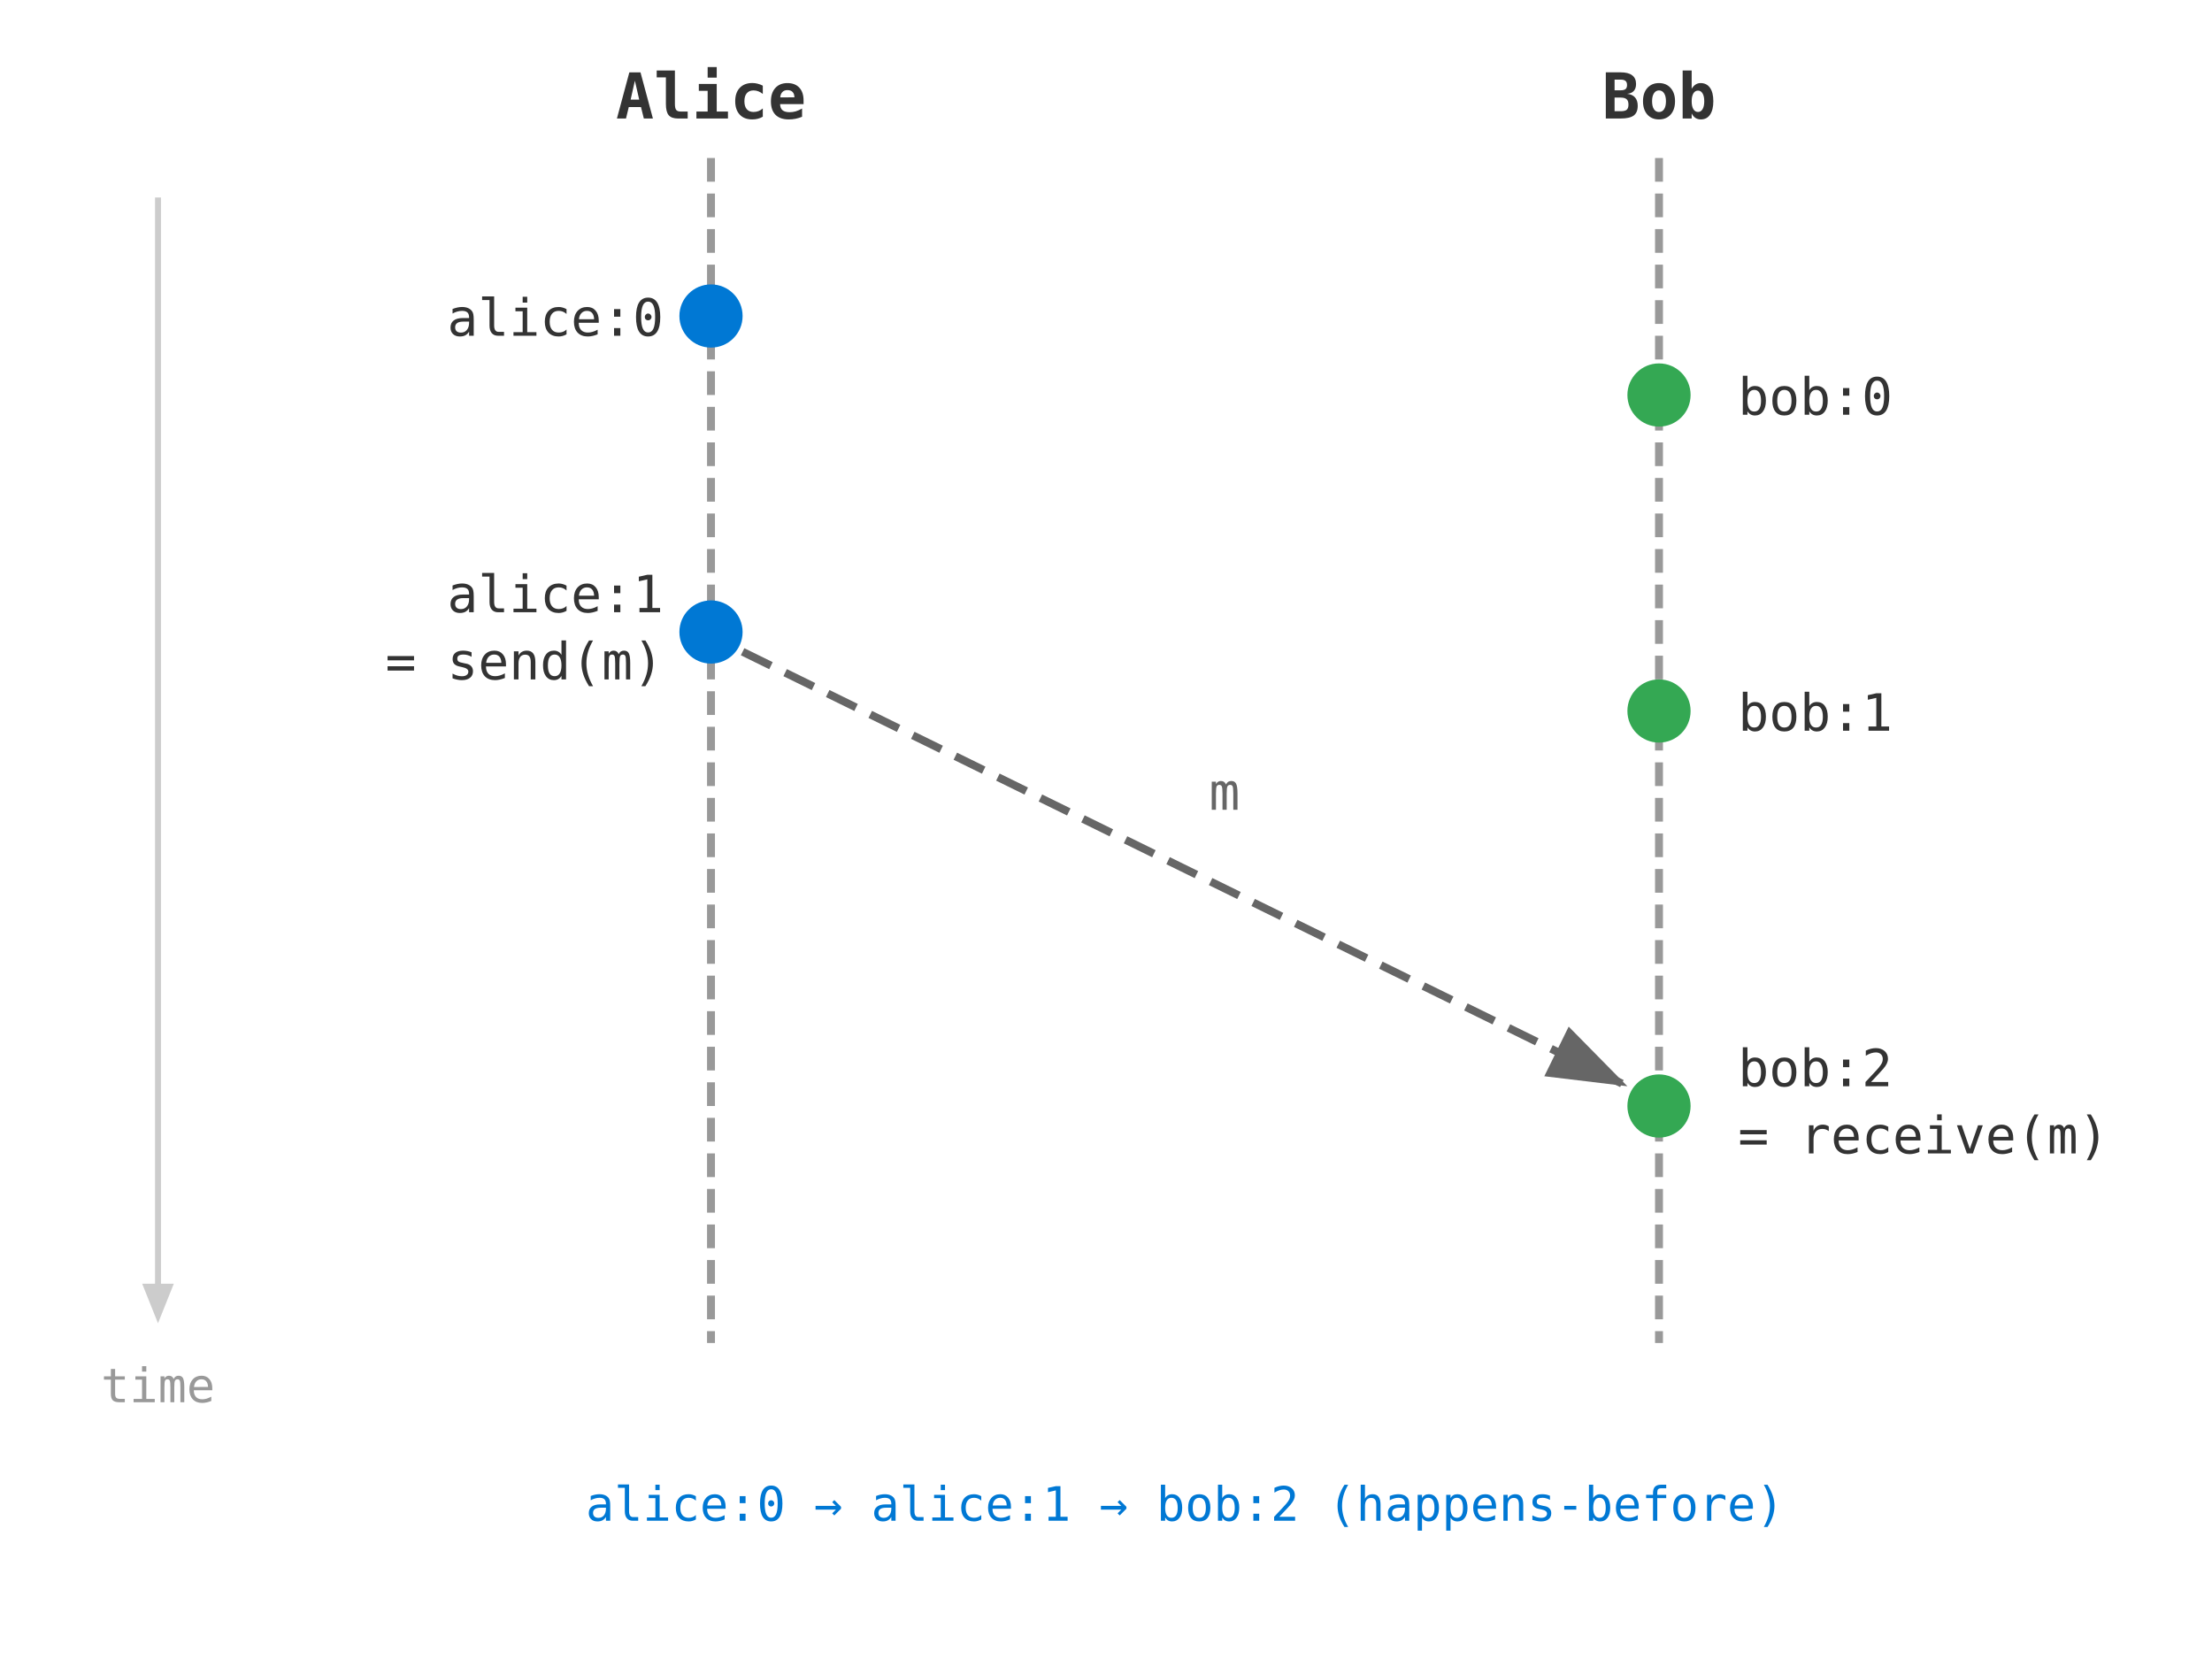
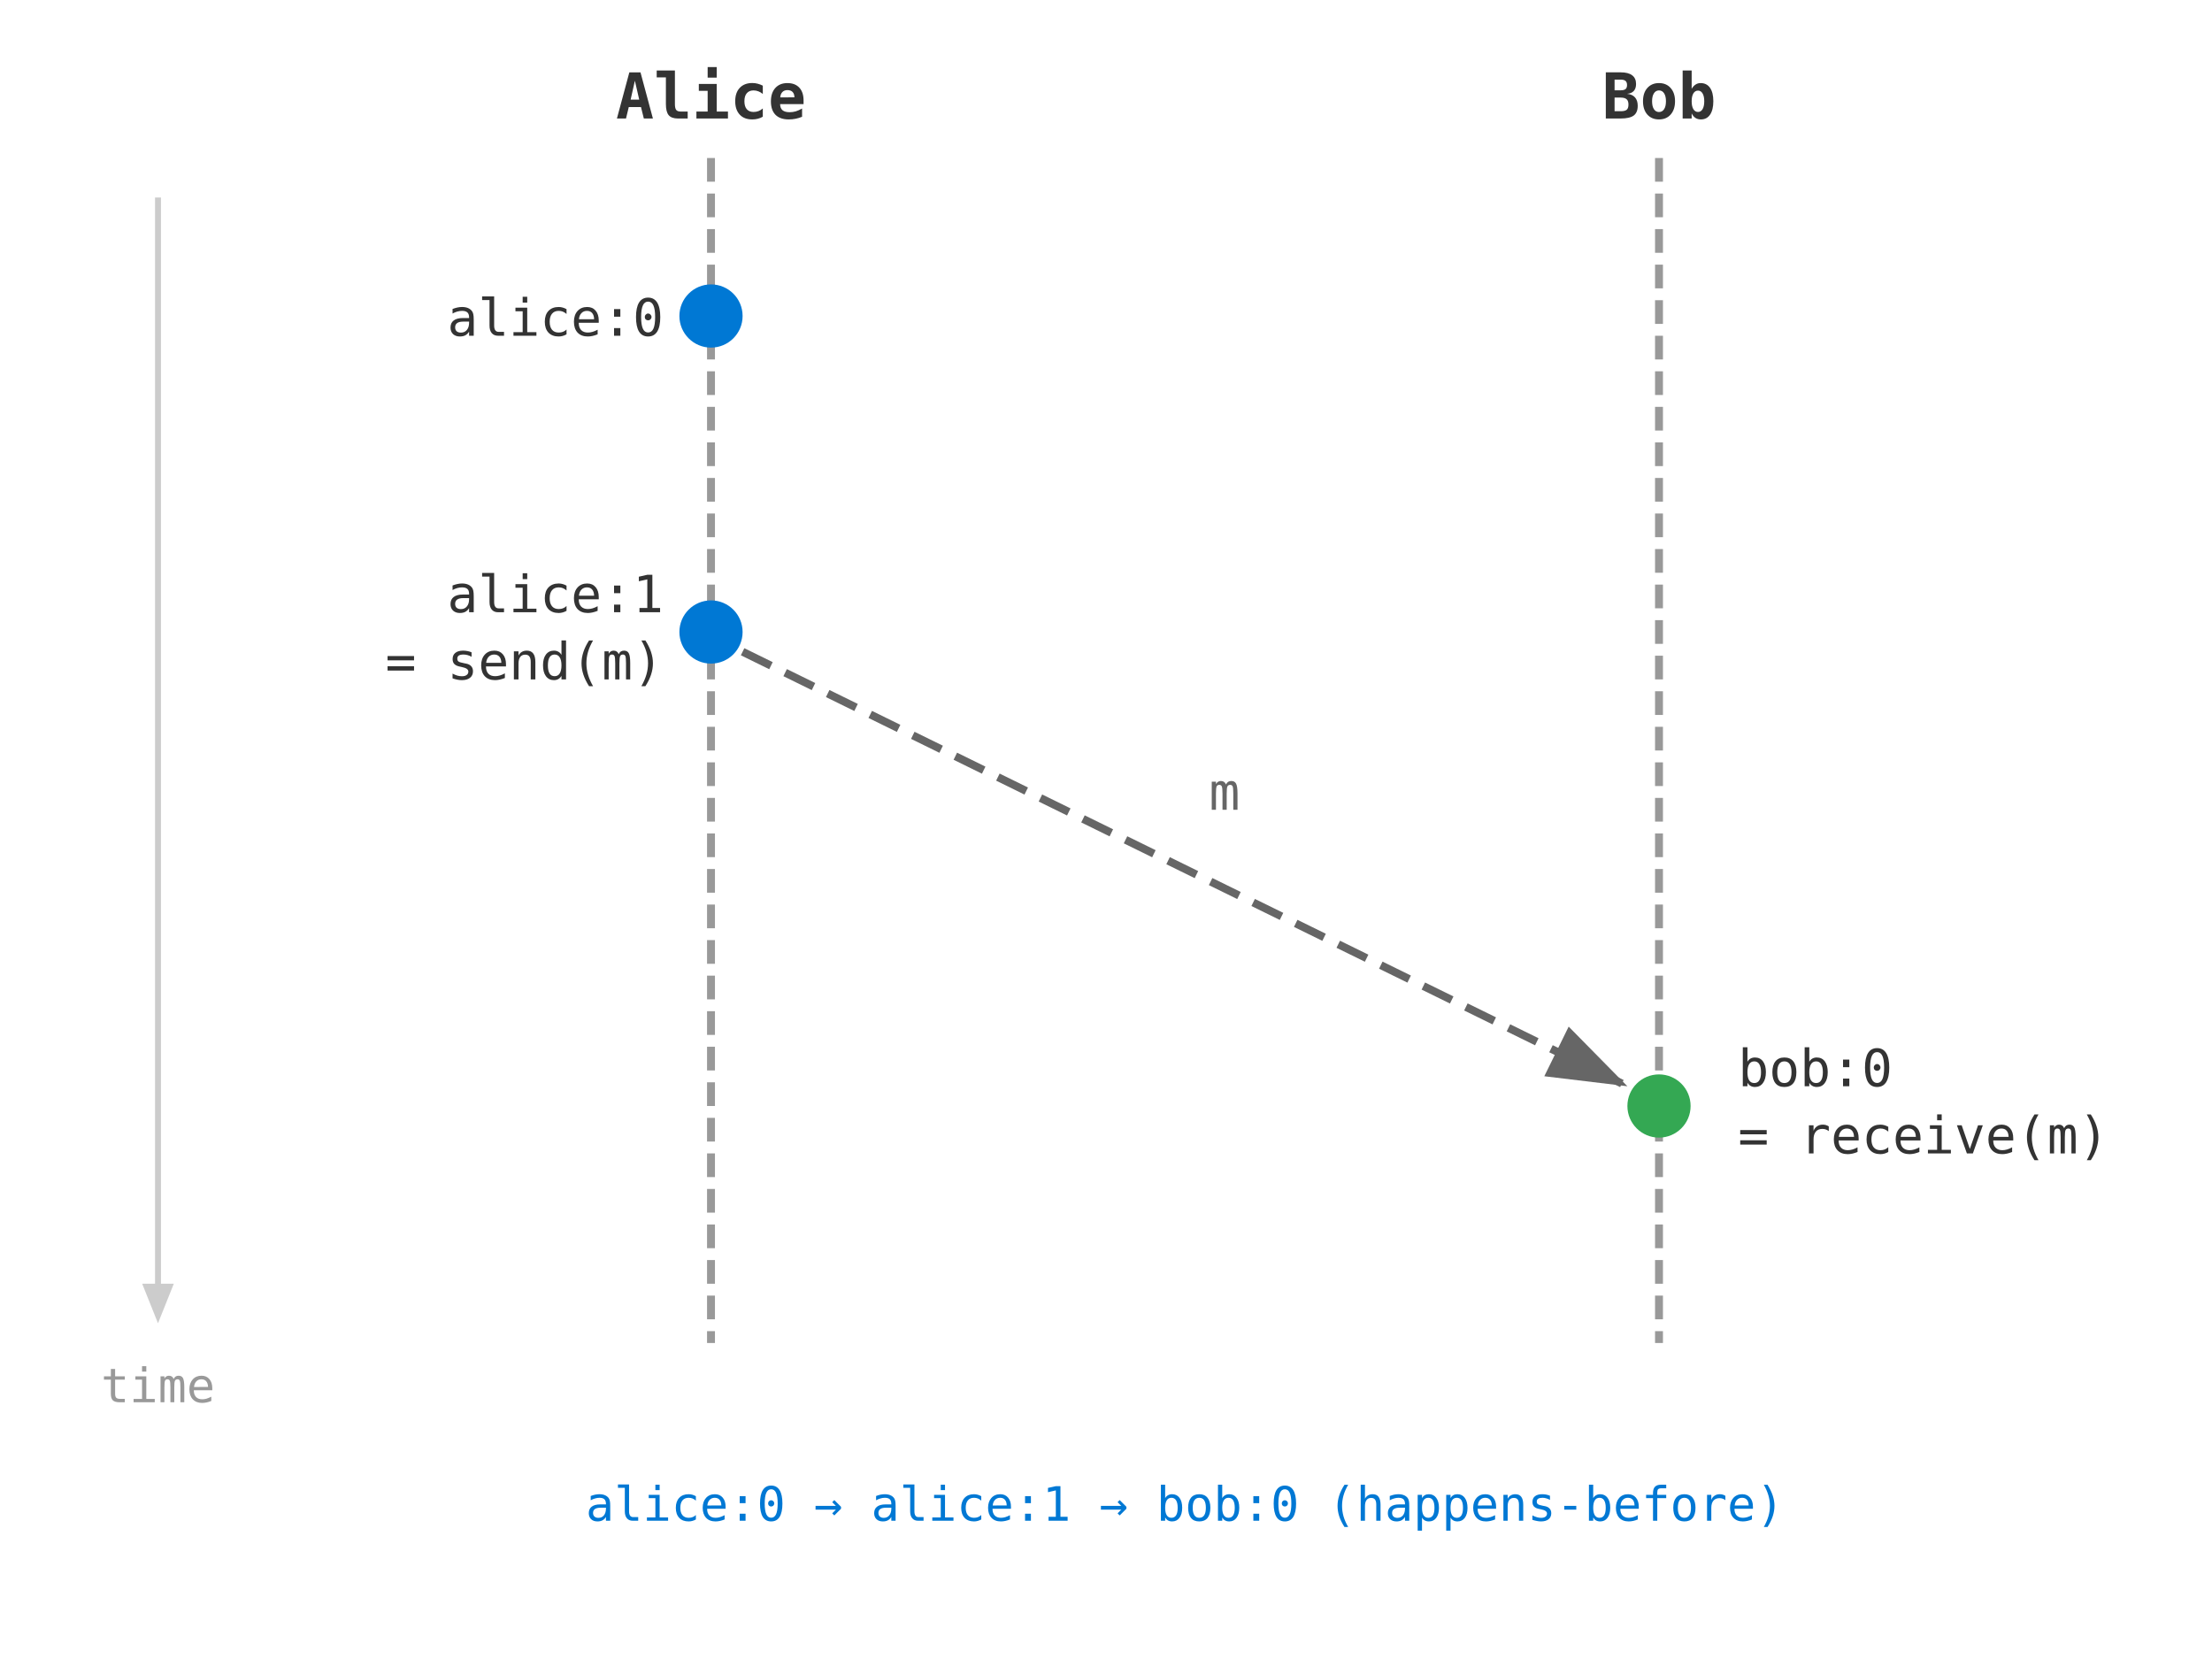
<svg xmlns="http://www.w3.org/2000/svg" width="560" height="420" viewBox="0 0 560 420">
  <style>
    text { font-family: monospace; font-size: 14px; }
    .label { font-size: 13px; fill: #333; }
    .header { font-size: 16px; font-weight: bold; fill: #333; }
    .concurrent { font-size: 12px; fill: #ea4335; }
    .hb { font-size: 12px; fill: #0078d4; }
  </style>
  <text x="180" y="30" class="header" text-anchor="middle">Alice</text>
  <text x="420" y="30" class="header" text-anchor="middle">Bob</text>
  <line x1="180" y1="40" x2="180" y2="340" stroke="#999" stroke-width="2" stroke-dasharray="6,3" />
  <line x1="420" y1="40" x2="420" y2="340" stroke="#999" stroke-width="2" stroke-dasharray="6,3" />
  <line x1="40" y1="50" x2="40" y2="330" stroke="#ccc" stroke-width="1.5" />
  <polygon points="40,335 36,325 44,325" fill="#ccc" />
  <text x="40" y="355" text-anchor="middle" style="font-size:12px; fill:#999;">time</text>
  <circle cx="180" cy="80" r="8" fill="#0078d4" />
  <text x="168" y="85" class="label" text-anchor="end">alice:0</text>
  <circle cx="180" cy="160" r="8" fill="#0078d4" />
  <text x="168" y="155" class="label" text-anchor="end">alice:1</text>
  <text x="168" y="172" class="label" text-anchor="end">= send(m)</text>
-   <circle cx="420" cy="100" r="8" fill="#34a853" />
-   <text x="440" y="105" class="label">bob:0</text>
-   <circle cx="420" cy="180" r="8" fill="#34a853" />
-   <text x="440" y="185" class="label">bob:1</text>
  <circle cx="420" cy="280" r="8" fill="#34a853" />
-   <text x="440" y="275" class="label">bob:2</text>
+   <text x="440" y="275" class="label">bob:0</text>
  <text x="440" y="292" class="label">= receive(m)</text>
  <defs>
    <marker id="arrowhead" markerWidth="10" markerHeight="7" refX="10" refY="3.5" orient="auto">
      <polygon points="0 0, 10 3.5, 0 7" fill="#666" />
    </marker>
  </defs>
  <line x1="188" y1="165" x2="412" y2="275" stroke="#666" stroke-width="2" stroke-dasharray="8,4" marker-end="url(#arrowhead)" />
  <text x="310" y="205" class="label" text-anchor="middle" style="fill:#666;">m</text>
-   <text x="300" y="385" class="hb" text-anchor="middle">alice:0 → alice:1 → bob:2 (happens-before)</text>
+   <text x="300" y="385" class="hb" text-anchor="middle">alice:0 → alice:1 → bob:0 (happens-before)</text>
</svg>
